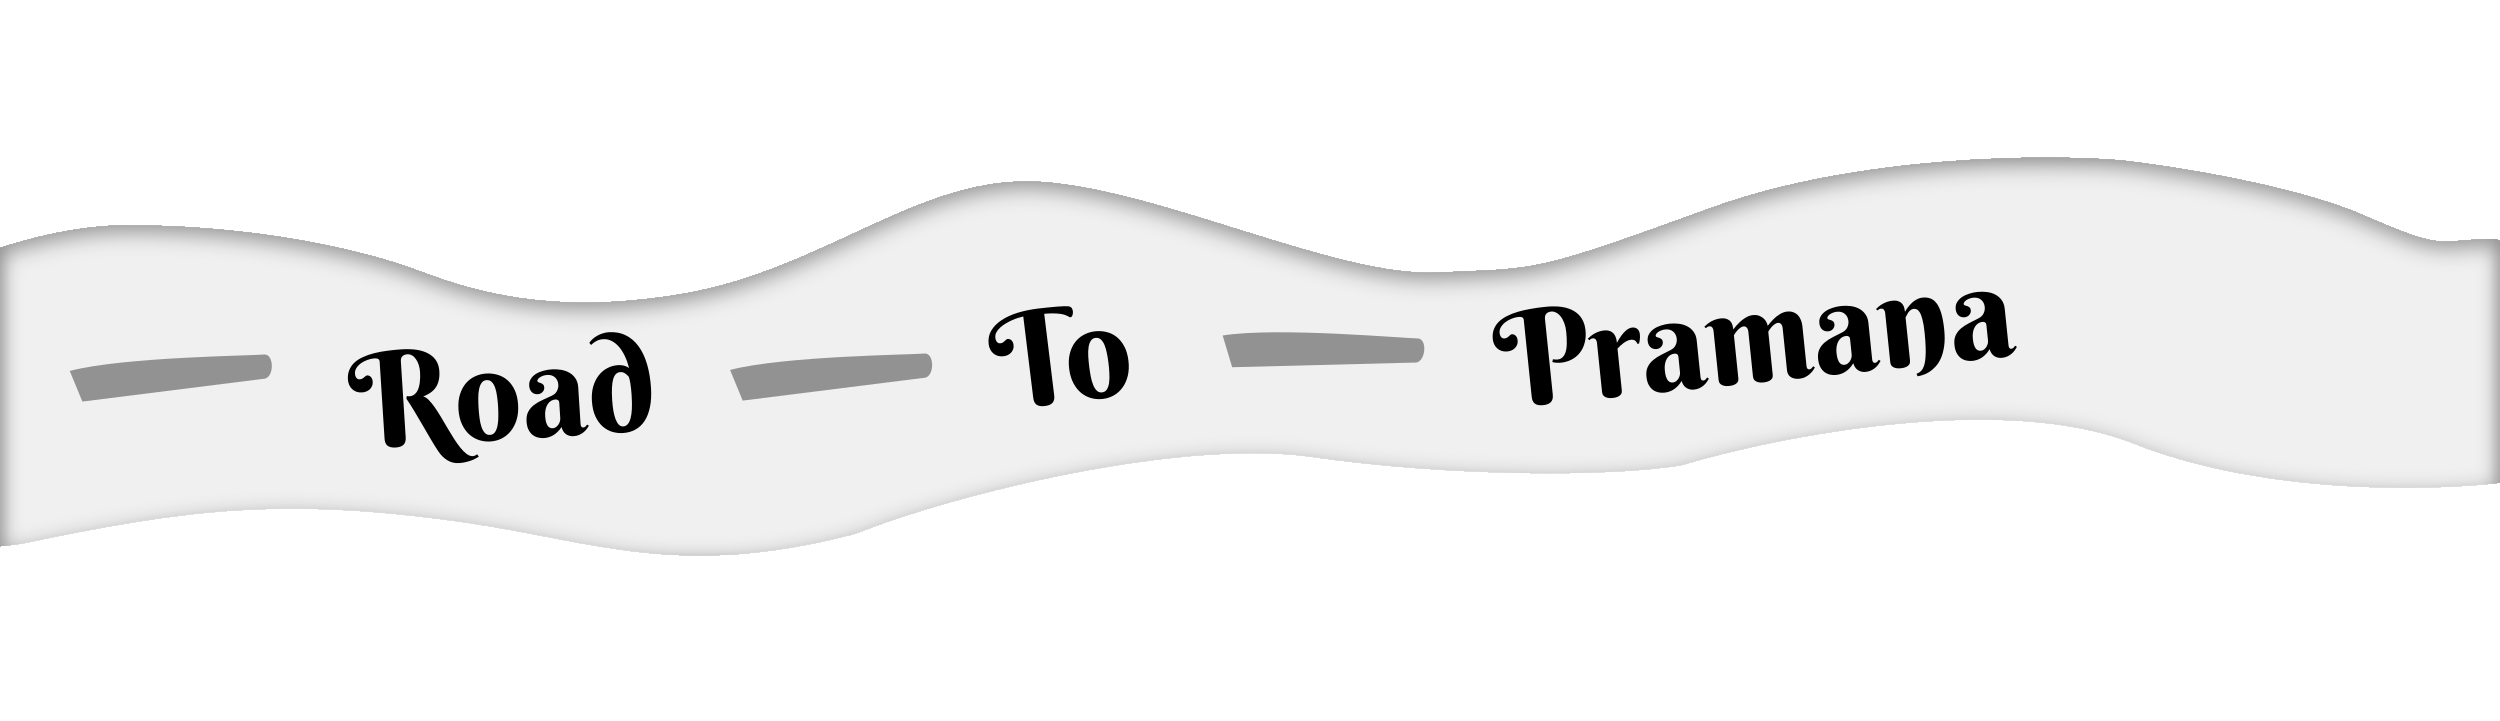
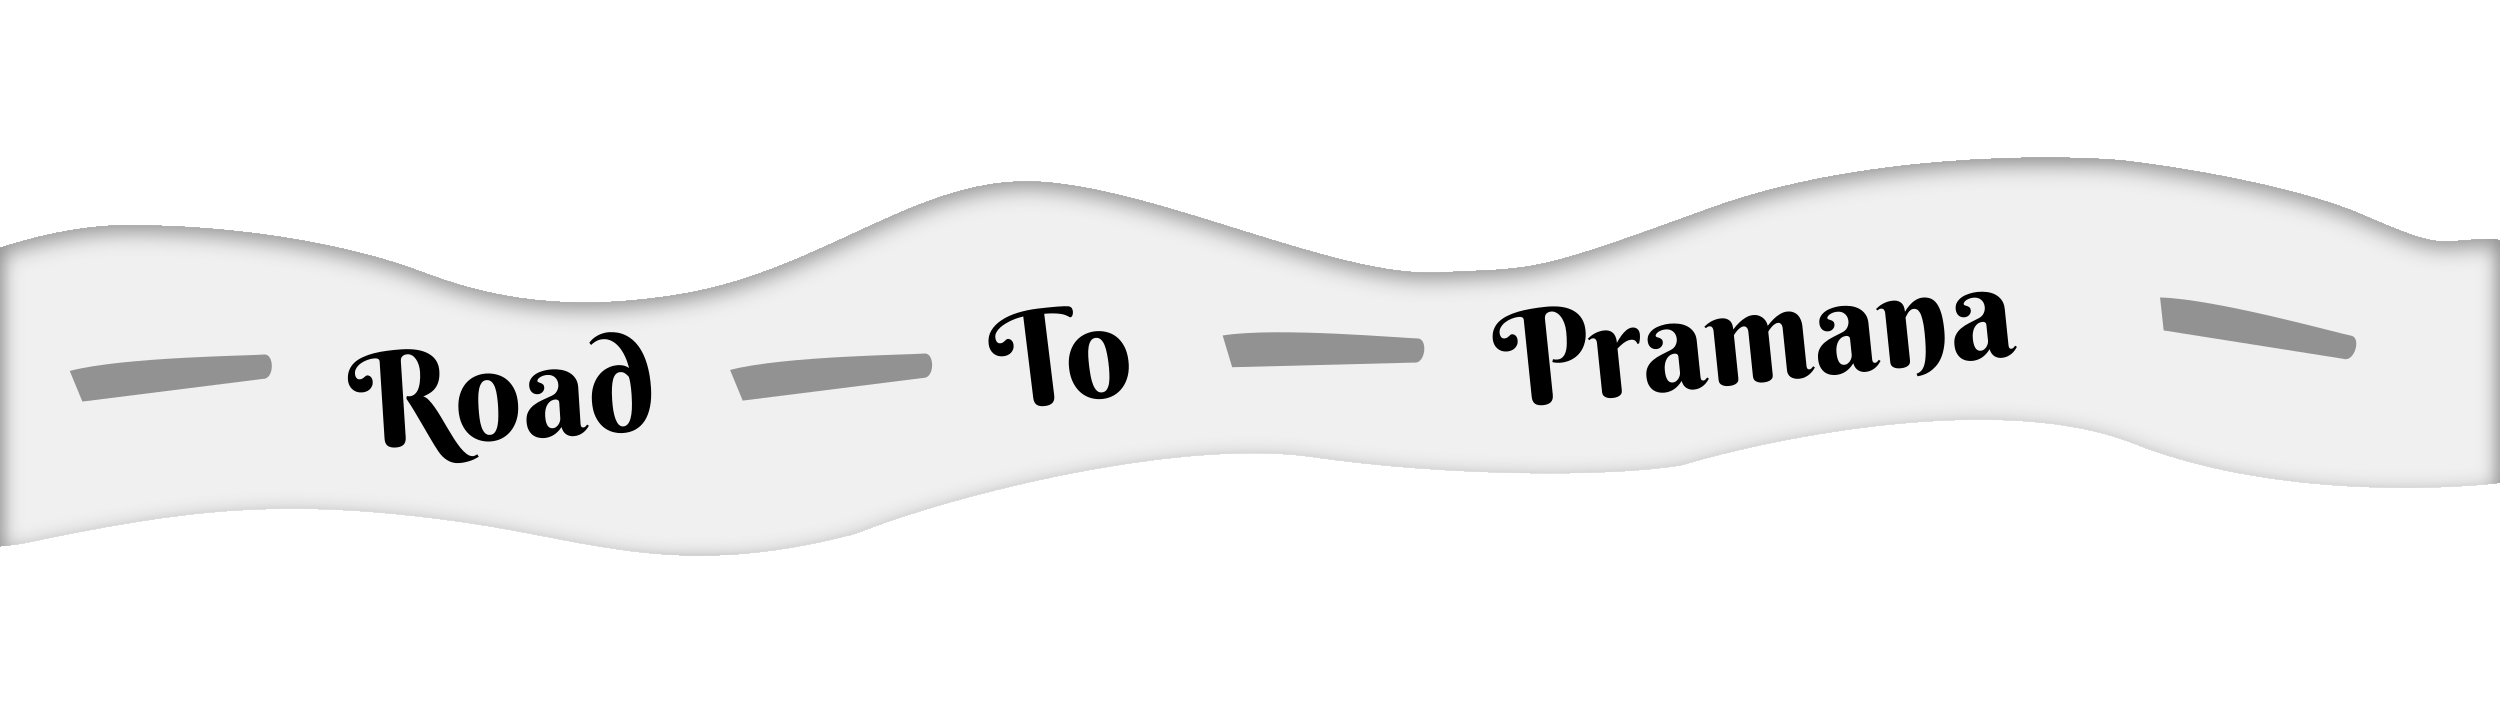
<svg xmlns="http://www.w3.org/2000/svg" width="1512" height="436" viewBox="0 0 1512 436" fill="none">
  <g filter="url(#filter0_i_74_135)">
    <path d="M78.766 136.26C12.394 135.97 -57.776 172.175 -84.565 190.314C-122.582 224.199 -92.899 290.79 -79.099 305.481C-65.299 320.173 -40.649 336.399 12.358 328.923C109.144 308.785 168.413 299.688 282.256 316.114C359.181 327.213 410.697 350.699 517.154 322.826C579.377 298.045 714.812 265.036 793.377 276.313C874.766 287.995 972.373 288.875 1017.1 281.241C1075.27 263.817 1211.42 236.828 1290.68 268.257C1369.95 299.686 1472.38 297.007 1513.7 291.739C1522.63 242.476 1533.74 144.073 1506.71 144.562C1472.93 145.173 1480.14 152.438 1428.89 130.065C1387.89 112.167 1314.25 100.558 1282.56 96.991C1236.76 93.21 1123.05 93.712 1034.56 125.958C923.936 166.266 930.601 161.981 868.925 164.908C808.706 167.766 702.785 115.244 630.159 110.092C557.533 104.939 500.038 162.57 414.104 177.563C328.169 192.555 278.111 173.102 251.221 163.133C224.331 153.164 161.731 136.622 78.766 136.26Z" fill="#F1F0F0" />
  </g>
  <path d="M159.629 214.408C153.254 215.118 74.466 215.828 42.182 224.347L49.815 242.875L159.022 229.151C162.594 229.298 164.357 225.348 164.396 221.496C164.434 217.727 162.819 214.052 159.629 214.408Z" fill="#929292" />
  <path d="M558.99 213.815C552.616 214.526 473.828 215.236 441.543 223.755L449.176 242.283L558.384 228.559C561.955 228.706 563.719 224.756 563.757 220.904C563.795 217.135 562.18 213.46 558.99 213.815Z" fill="#929292" />
+   <path d="M1421.98 203.032C1415.66 201.942 1339.78 180.713 1306.4 179.917L1308.58 199.838L1417.3 217.026C1420.69 218.16 1423.48 214.856 1424.59 211.167C1425.67 207.556 1425.14 203.578 1421.98 203.032Z" fill="#929292" />
  <path d="M857.313 204.682C850.899 204.756 772.431 197.635 739.459 202.904L745.214 222.1L855.245 219.293C858.784 219.793 860.931 216.038 861.352 212.209C861.764 208.462 860.523 204.645 857.313 204.682Z" fill="#929292" />
  <path d="M242.995 211.276C250.064 210.826 255.537 211.743 259.413 214.027C263.315 216.284 265.414 219.752 265.712 224.43C265.858 226.717 265.71 228.696 265.268 230.368C264.851 232.013 264.198 233.437 263.309 234.642C262.445 235.819 261.374 236.827 260.096 237.665C258.843 238.475 257.466 239.189 255.966 239.806C257.05 240.024 258.164 240.723 259.309 241.903C260.48 243.081 261.683 244.557 262.918 246.331C264.151 248.079 265.411 250.034 266.697 252.197C267.982 254.359 269.27 256.547 270.559 258.761C271.874 260.974 273.185 263.122 274.492 265.204C275.825 267.285 277.13 269.133 278.407 270.748C279.71 272.361 280.991 273.636 282.251 274.574C283.537 275.51 284.778 275.94 285.973 275.864C286.493 275.83 286.993 275.694 287.474 275.455C287.98 275.214 288.37 274.98 288.643 274.754L289.558 276.222C289.057 276.541 288.44 276.894 287.708 277.28C286.977 277.692 286.115 278.086 285.121 278.462C284.127 278.838 283 279.171 281.74 279.46C280.508 279.773 279.125 279.979 277.591 280.076C275.07 280.237 272.752 279.68 270.635 278.406C268.52 277.157 266.655 275.319 265.039 272.891C263.392 270.386 261.763 267.75 260.152 264.982C258.541 262.214 256.929 259.446 255.318 256.678C253.732 253.909 252.138 251.205 250.535 248.567C248.958 245.928 247.379 243.458 245.797 241.158L246.007 239.54C247.565 239.832 248.885 239.657 249.966 239.014C251.073 238.369 251.95 237.387 252.597 236.068C253.242 234.722 253.674 233.102 253.892 231.21C254.137 229.315 254.19 227.277 254.051 225.094C253.952 223.534 253.69 222.09 253.266 220.76C252.841 219.404 252.284 218.239 251.596 217.265C250.932 216.263 250.153 215.504 249.259 214.987C248.363 214.444 247.382 214.206 246.317 214.274C245.485 214.327 244.805 214.501 244.275 214.795C243.771 215.062 243.375 215.401 243.088 215.81C242.799 216.194 242.604 216.611 242.502 217.061C242.424 217.483 242.398 217.89 242.423 218.279L245.366 264.514C245.493 266.515 245.053 268.004 244.045 268.982C243.064 269.958 241.494 270.514 239.337 270.652C237.154 270.791 235.514 270.438 234.416 269.595C233.319 268.751 232.706 267.329 232.579 265.328L229.611 218.704C229.52 217.274 228.487 216.622 226.512 216.748C225.083 216.839 223.641 217.153 222.188 217.689C220.759 218.197 219.471 218.866 218.323 219.696C217.2 220.498 216.295 221.443 215.607 222.531C214.918 223.592 214.612 224.721 214.688 225.916C214.741 226.748 214.887 227.404 215.126 227.884C215.392 228.363 215.675 228.724 215.978 228.965C216.279 229.181 216.574 229.319 216.865 229.379C217.18 229.411 217.403 229.423 217.533 229.414C218.183 229.373 218.709 229.235 219.111 229.001C219.512 228.74 219.874 228.482 220.197 228.227C220.519 227.946 220.816 227.692 221.088 227.466C221.385 227.212 221.729 227.073 222.118 227.048C222.43 227.028 222.76 227.085 223.108 227.22C223.48 227.327 223.819 227.527 224.125 227.82C224.456 228.113 224.743 228.512 224.984 229.018C225.223 229.499 225.366 230.103 225.412 230.831C225.478 231.87 225.328 232.78 224.96 233.56C224.618 234.339 224.139 235.009 223.522 235.57C222.93 236.103 222.226 236.526 221.411 236.839C220.62 237.124 219.822 237.293 219.016 237.344C217.769 237.423 216.625 237.287 215.585 236.936C214.569 236.557 213.687 236.013 212.937 235.304C212.187 234.595 211.598 233.745 211.17 232.755C210.741 231.765 210.491 230.698 210.418 229.554C210.281 227.397 210.563 225.474 211.264 223.786C211.964 222.071 213.004 220.57 214.383 219.281C215.788 217.992 217.493 216.892 219.496 215.981C221.498 215.045 223.731 214.263 226.197 213.637C228.662 213.01 231.305 212.516 234.126 212.153C236.972 211.764 239.928 211.471 242.995 211.276ZM277.283 247.569C277.067 244.165 277.371 241.158 278.197 238.548C279.02 235.912 280.196 233.684 281.724 231.865C283.279 230.044 285.12 228.635 287.248 227.638C289.377 226.642 291.637 226.067 294.028 225.915C296.419 225.763 298.731 226.02 300.966 226.687C303.198 227.328 305.185 228.414 306.927 229.948C308.695 231.479 310.152 233.474 311.3 235.932C312.447 238.364 313.129 241.295 313.348 244.726C313.564 248.13 313.262 251.176 312.442 253.864C311.621 256.552 310.437 258.845 308.887 260.745C307.364 262.642 305.541 264.128 303.417 265.203C301.292 266.251 299.034 266.852 296.643 267.004C294.252 267.156 291.938 266.873 289.7 266.154C287.461 265.409 285.455 264.232 283.682 262.623C281.936 261.012 280.487 258.951 279.336 256.441C278.184 253.931 277.5 250.974 277.283 247.569ZM301.234 245.653C301.101 243.574 300.896 241.578 300.618 239.665C300.363 237.724 299.981 236.013 299.469 234.532C298.957 233.051 298.283 231.894 297.447 231.06C296.61 230.2 295.554 229.81 294.281 229.891C293.007 229.972 292.011 230.519 291.293 231.53C290.573 232.515 290.054 233.801 289.738 235.386C289.42 236.946 289.258 238.718 289.254 240.701C289.25 242.685 289.314 244.716 289.446 246.795C289.579 248.874 289.774 250.91 290.031 252.903C290.287 254.87 290.672 256.62 291.187 258.153C291.702 259.686 292.38 260.908 293.221 261.82C294.06 262.706 295.117 263.109 296.39 263.027C297.663 262.946 298.659 262.387 299.375 261.35C300.092 260.313 300.607 258.975 300.92 257.338C301.234 255.7 301.391 253.863 301.392 251.828C301.419 249.791 301.366 247.733 301.234 245.653ZM338.239 243.454C338.198 242.805 337.958 242.324 337.521 242.013C337.084 241.701 336.54 241.566 335.89 241.608C334.981 241.666 334.123 241.929 333.318 242.398C332.539 242.865 331.863 243.521 331.291 244.366C330.718 245.212 330.288 246.244 330 247.462C329.711 248.655 329.616 250.031 329.715 251.59C329.811 253.098 329.994 254.339 330.265 255.313C330.562 256.286 330.911 257.059 331.313 257.634C331.739 258.181 332.207 258.556 332.716 258.758C333.224 258.961 333.751 259.044 334.297 259.01C334.973 258.967 335.599 258.757 336.175 258.381C336.75 257.979 337.241 257.492 337.648 256.918C338.055 256.344 338.367 255.711 338.584 255.018C338.8 254.326 338.887 253.642 338.844 252.966L338.239 243.454ZM330.954 226.774C330.07 226.83 329.258 226.986 328.518 227.242C327.777 227.498 327.144 227.8 326.618 228.146C326.092 228.493 325.686 228.871 325.399 229.281C325.11 229.664 324.976 230.025 324.998 230.363C325.023 230.753 325.236 231.026 325.637 231.183C326.063 231.313 326.53 231.479 327.039 231.681C327.546 231.858 328.007 232.141 328.424 232.532C328.864 232.896 329.111 233.493 329.164 234.325C329.199 234.871 329.114 235.385 328.91 235.868C328.73 236.323 328.457 236.745 328.09 237.133C327.748 237.494 327.324 237.795 326.817 238.036C326.335 238.25 325.821 238.374 325.275 238.408C323.82 238.501 322.606 238.083 321.633 237.153C320.687 236.222 320.161 234.937 320.057 233.3C319.956 231.715 320.286 230.337 321.047 229.166C321.805 227.97 322.824 226.965 324.104 226.153C325.409 225.34 326.895 224.71 328.563 224.265C330.229 223.793 331.907 223.504 333.596 223.396C335.623 223.267 337.573 223.365 339.447 223.689C341.32 224.014 342.989 224.612 344.454 225.484C345.944 226.355 347.153 227.504 348.078 228.933C349.03 230.36 349.573 232.126 349.707 234.231L351.109 256.256C351.124 256.49 351.154 256.749 351.198 257.034C351.242 257.318 351.324 257.574 351.443 257.801C351.561 258.028 351.73 258.213 351.948 258.356C352.165 258.499 352.469 258.558 352.859 258.533C353.327 258.503 353.745 258.307 354.113 257.944C354.506 257.554 354.847 257.167 355.135 256.783L356.162 257.54C355.807 258.11 355.377 258.738 354.873 259.422C354.368 260.107 353.745 260.76 353.001 261.381C352.258 262.002 351.379 262.541 350.364 262.997C349.349 263.453 348.179 263.723 346.854 263.808C345.217 263.912 343.731 263.524 342.396 262.643C341.06 261.737 340.132 260.282 339.613 258.28C338.853 259.45 338.042 260.441 337.18 261.253C336.344 262.063 335.474 262.732 334.568 263.259C333.662 263.786 332.735 264.185 331.786 264.454C330.864 264.721 329.922 264.885 328.96 264.947C327.713 265.026 326.492 264.908 325.298 264.593C324.103 264.277 323.012 263.734 322.023 262.961C321.059 262.162 320.248 261.104 319.591 259.789C318.959 258.473 318.581 256.84 318.457 254.89C318.306 252.525 318.651 250.56 319.49 248.993C320.33 247.426 321.471 246.087 322.914 244.978C324.381 243.841 326.053 242.847 327.93 241.997C329.833 241.145 331.772 240.252 333.748 239.317C335.218 238.624 336.253 237.67 336.854 236.458C337.48 235.218 337.753 233.974 337.673 232.727C337.551 230.803 336.882 229.306 335.665 228.236C334.473 227.137 332.903 226.65 330.954 226.774ZM382.033 239.688C382.015 239.402 381.979 238.831 381.924 237.973C381.868 237.089 381.778 236.09 381.655 234.976C381.53 233.836 381.363 232.633 381.152 231.368C380.941 230.103 380.657 228.934 380.302 227.86C379.627 227.094 378.88 226.424 378.06 225.85C377.265 225.248 376.27 224.986 375.075 225.062C373.047 225.191 371.637 226.611 370.845 229.323C370.078 232.034 369.871 236.17 370.225 241.732C370.381 244.174 370.627 246.403 370.964 248.417C371.327 250.429 371.776 252.149 372.31 253.576C372.871 255.002 373.527 256.095 374.28 256.856C375.059 257.615 375.943 257.964 376.93 257.901C381.088 257.636 382.789 251.565 382.033 239.688ZM380.474 222.565C379.815 219.998 378.972 217.625 377.946 215.446C376.919 213.241 375.729 211.36 374.377 209.802C373.052 208.242 371.566 207.045 369.921 206.21C368.302 205.374 366.583 205.014 364.764 205.13C363.725 205.196 362.784 205.386 361.943 205.7C361.128 206.013 360.42 206.372 359.82 206.775C359.217 207.153 358.719 207.524 358.325 207.888C357.955 208.225 357.684 208.477 357.512 208.644L356.411 207.344C356.984 206.499 357.69 205.697 358.529 204.939C359.393 204.18 360.343 203.519 361.377 202.957C362.411 202.396 363.504 201.935 364.655 201.575C365.833 201.213 367.006 200.994 368.175 200.92C372.022 200.675 375.454 201.305 378.473 202.809C381.489 204.287 384.07 206.497 386.214 209.44C388.358 212.382 390.063 215.992 391.326 220.27C392.59 224.547 393.391 229.336 393.728 234.638C394.001 238.926 393.799 242.723 393.123 246.028C392.472 249.331 391.411 252.138 389.94 254.45C388.468 256.736 386.611 258.511 384.369 259.776C382.151 261.013 379.6 261.723 376.715 261.907C374.714 262.034 372.652 261.813 370.528 261.244C368.429 260.647 366.483 259.596 364.691 258.093C362.925 256.587 361.427 254.569 360.196 252.038C358.963 249.481 358.226 246.305 357.984 242.511C357.776 239.236 358.046 236.296 358.793 233.692C359.567 231.085 360.678 228.862 362.126 227.021C363.573 225.154 365.294 223.701 367.289 222.661C369.283 221.594 371.423 220.989 373.71 220.843C374.594 220.787 375.391 220.814 376.103 220.925C376.813 221.011 377.434 221.141 377.967 221.316C378.5 221.49 378.97 221.695 379.377 221.93C379.781 222.14 380.147 222.351 380.474 222.565Z" fill="black" />
  <path d="M631.961 245.568C629.79 245.834 628.132 245.578 626.987 244.8C625.842 244.022 625.148 242.638 624.904 240.648L618.873 191.406C618.055 191.585 617.04 191.867 615.828 192.251C614.638 192.607 613.397 193.074 612.103 193.652C610.81 194.23 609.527 194.899 608.256 195.658C606.982 196.391 605.862 197.211 604.897 198.116C603.929 198.995 603.168 199.954 602.613 200.993C602.058 202.032 601.852 203.133 601.994 204.296C602.095 205.123 602.28 205.77 602.547 206.235C602.839 206.698 603.144 207.041 603.46 207.265C603.773 207.463 604.076 207.583 604.37 207.626C604.686 207.639 604.909 207.638 605.038 207.622C605.685 207.543 606.202 207.375 606.59 207.118C606.975 206.834 607.321 206.556 607.629 206.282C607.933 205.982 608.215 205.712 608.474 205.47C608.756 205.199 609.09 205.04 609.478 204.993C609.788 204.955 610.121 204.993 610.476 205.107C610.854 205.192 611.204 205.372 611.526 205.647C611.874 205.919 612.183 206.301 612.453 206.793C612.72 207.259 612.898 207.853 612.987 208.577C613.113 209.611 613.016 210.528 612.694 211.329C612.398 212.126 611.959 212.822 611.376 213.418C610.816 213.985 610.138 214.449 609.342 214.809C608.57 215.14 607.783 215.354 606.981 215.452C605.741 215.604 604.591 215.535 603.532 215.245C602.496 214.926 601.583 214.434 600.793 213.77C600.004 213.106 599.366 212.292 598.881 211.328C598.395 210.365 598.083 209.314 597.944 208.177C597.573 205.152 598.081 202.44 599.466 200.041C600.874 197.612 602.936 195.496 605.654 193.694C608.369 191.866 611.609 190.367 615.375 189.198C619.141 188.028 623.221 187.174 627.615 186.636C629.709 186.38 631.754 186.155 633.751 185.963C635.744 185.745 637.56 185.575 639.198 185.453C640.862 185.328 642.295 185.245 643.496 185.202C644.698 185.16 645.578 185.17 646.137 185.233C646.67 185.299 647.107 185.442 647.449 185.663C647.787 185.857 648.053 186.1 648.246 186.391C648.439 186.683 648.584 187.006 648.68 187.362C648.773 187.691 648.841 188.037 648.886 188.399C648.921 188.683 648.923 189.024 648.893 189.421C648.86 189.793 648.786 190.156 648.672 190.511C648.558 190.866 648.399 191.174 648.195 191.435C647.991 191.696 647.721 191.847 647.385 191.889C647.178 191.914 646.947 191.85 646.692 191.698C646.464 191.542 646.139 191.359 645.72 191.148C645.301 190.937 644.734 190.705 644.021 190.451C643.334 190.194 642.43 189.99 641.309 189.839C640.215 189.684 638.865 189.587 637.26 189.548C635.68 189.505 633.774 189.581 631.542 189.776L637.583 239.095C637.826 241.085 637.487 242.596 636.564 243.627C635.641 244.658 634.106 245.305 631.961 245.568ZM646.63 222.992C646.215 219.606 646.343 216.586 647.015 213.933C647.684 211.254 648.728 208.961 650.148 207.056C651.593 205.147 653.349 203.633 655.416 202.514C657.483 201.395 659.705 200.69 662.083 200.399C664.461 200.108 666.785 200.23 669.055 200.765C671.321 201.275 673.368 202.244 675.196 203.673C677.05 205.099 678.621 207.005 679.91 209.392C681.197 211.753 682.049 214.64 682.467 218.052C682.881 221.438 682.758 224.497 682.095 227.228C681.433 229.959 680.383 232.317 678.948 234.303C677.538 236.286 675.804 237.876 673.747 239.073C671.686 240.243 669.467 240.974 667.089 241.265C664.711 241.557 662.384 241.409 660.108 240.822C657.829 240.209 655.758 239.151 653.895 237.647C652.058 236.141 650.491 234.168 649.195 231.73C647.9 229.291 647.044 226.378 646.63 222.992ZM670.427 219.684C670.174 217.616 669.853 215.635 669.463 213.741C669.097 211.819 668.615 210.133 668.017 208.684C667.42 207.236 666.68 206.12 665.797 205.336C664.911 204.526 663.834 204.199 662.568 204.354C661.301 204.509 660.339 205.112 659.68 206.164C659.019 207.189 658.576 208.503 658.353 210.104C658.126 211.68 658.068 213.458 658.18 215.438C658.291 217.419 658.473 219.443 658.727 221.511C658.98 223.578 659.293 225.6 659.666 227.574C660.036 229.523 660.523 231.247 661.126 232.748C661.73 234.248 662.478 235.429 663.371 236.29C664.26 237.126 665.338 237.466 666.605 237.311C667.871 237.156 668.832 236.539 669.487 235.462C670.142 234.385 670.578 233.02 670.796 231.366C671.013 229.713 671.063 227.87 670.945 225.838C670.853 223.803 670.681 221.752 670.427 219.684Z" fill="black" />
  <path d="M939.119 238.671C939.325 240.665 938.943 242.171 937.975 243.187C937.032 244.2 935.486 244.818 933.336 245.04C931.16 245.264 929.507 244.976 928.377 244.177C927.247 243.377 926.58 241.98 926.374 239.985L921.581 193.513C921.434 192.088 920.376 191.477 918.408 191.68C916.983 191.827 915.555 192.197 914.124 192.79C912.716 193.354 911.455 194.073 910.341 194.947C909.25 195.792 908.382 196.772 907.738 197.886C907.091 198.973 906.829 200.113 906.952 201.305C907.037 202.134 907.209 202.784 907.467 203.254C907.751 203.722 908.049 204.071 908.36 204.301C908.669 204.505 908.97 204.631 909.263 204.679C909.579 204.699 909.802 204.702 909.932 204.689C910.579 204.622 911.1 204.464 911.493 204.214C911.883 203.938 912.235 203.666 912.548 203.398C912.858 203.104 913.144 202.839 913.408 202.602C913.695 202.337 914.033 202.184 914.421 202.144C914.732 202.112 915.064 202.157 915.417 202.277C915.793 202.369 916.139 202.556 916.456 202.838C916.799 203.117 917.101 203.504 917.361 204.001C917.619 204.472 917.786 205.07 917.861 205.795C917.968 206.831 917.852 207.746 917.515 208.54C917.204 209.332 916.752 210.02 916.158 210.605C915.587 211.161 914.9 211.611 914.098 211.956C913.319 212.272 912.528 212.471 911.725 212.554C910.481 212.682 909.333 212.591 908.28 212.281C907.25 211.942 906.347 211.433 905.57 210.754C904.793 210.075 904.171 209.249 903.705 208.276C903.238 207.303 902.945 206.247 902.828 205.107C902.606 202.957 902.813 201.025 903.447 199.31C904.079 197.569 905.059 196.028 906.387 194.687C907.741 193.343 909.401 192.177 911.367 191.189C913.331 190.175 915.532 189.306 917.971 188.584C920.409 187.861 923.031 187.263 925.836 186.791C928.664 186.29 931.606 185.881 934.663 185.566C942.072 184.802 947.827 185.648 951.929 188.105C956.028 190.536 958.351 194.407 958.899 199.717C959.166 202.307 959.053 204.636 958.559 206.703C958.091 208.767 957.349 210.584 956.333 212.155C955.34 213.698 954.14 214.999 952.731 216.061C951.319 217.097 949.83 217.892 948.264 218.446C946.698 219 945.095 219.323 943.455 219.413C941.841 219.501 940.308 219.358 938.856 218.984L939.227 217.257C941.232 217.653 942.827 217.514 944.015 216.842C945.225 216.141 946.107 215.043 946.659 213.546C947.238 212.046 947.544 210.195 947.579 207.992C947.639 205.787 947.535 203.376 947.265 200.76C947.062 198.791 946.67 197.025 946.09 195.462C945.507 193.873 944.795 192.545 943.952 191.48C943.135 190.413 942.215 189.618 941.192 189.095C940.193 188.543 939.162 188.322 938.1 188.432C937.271 188.517 936.598 188.718 936.081 189.033C935.587 189.319 935.204 189.673 934.934 190.094C934.686 190.486 934.52 190.909 934.436 191.362C934.375 191.787 934.352 192.196 934.366 192.587L939.119 238.671ZM977.906 207.339C978.736 205.735 979.644 204.266 980.633 202.934C981.046 202.368 981.499 201.811 981.992 201.262C982.485 200.714 982.997 200.216 983.526 199.769C984.082 199.319 984.659 198.945 985.256 198.648C985.854 198.351 986.464 198.17 987.085 198.106C988.407 197.97 989.484 198.264 990.318 198.99C991.15 199.69 991.639 200.752 991.786 202.176C991.877 203.057 991.887 203.92 991.817 204.765C991.77 205.581 991.6 206.594 991.306 207.802L990.218 207.914C989.979 207.127 989.549 206.504 988.925 206.045C988.299 205.56 987.442 205.373 986.354 205.486C985.551 205.568 984.777 205.805 984.032 206.196C983.284 206.561 982.558 207.003 981.852 207.521C981.172 208.036 980.522 208.587 979.902 209.175C979.308 209.76 978.763 210.313 978.267 210.836L980.868 236.053C980.902 236.39 980.892 236.797 980.836 237.274C980.781 237.751 980.567 238.218 980.196 238.675C979.85 239.13 979.29 239.541 978.516 239.909C977.771 240.3 976.712 240.566 975.339 240.708C973.966 240.849 972.861 240.793 972.023 240.539C971.214 240.308 970.58 239.994 970.12 239.597C969.66 239.199 969.354 238.772 969.202 238.317C969.051 237.861 968.96 237.491 968.931 237.206L965.837 207.209C965.759 206.458 965.511 205.829 965.093 205.322C964.697 204.787 964.085 204.562 963.256 204.648C962.816 204.693 962.448 204.81 962.153 204.997C961.858 205.184 961.544 205.439 961.211 205.762L960.295 204.874C960.84 204.321 961.451 203.774 962.128 203.232C962.829 202.663 963.588 202.153 964.405 201.702C965.222 201.251 966.111 200.858 967.072 200.523C968.032 200.189 969.056 199.965 970.144 199.853C971.258 199.738 972.22 199.796 973.029 200.027C973.861 200.229 974.549 200.551 975.092 200.992C975.658 201.405 976.114 201.895 976.461 202.461C976.807 203.028 977.077 203.615 977.271 204.223C977.488 204.803 977.638 205.377 977.723 205.944C977.805 206.485 977.866 206.95 977.906 207.339ZM1015.09 215.638C1015.02 214.991 1014.76 214.52 1014.31 214.226C1013.86 213.932 1013.31 213.818 1012.67 213.885C1011.76 213.979 1010.91 214.275 1010.13 214.775C1009.37 215.273 1008.72 215.955 1008.18 216.822C1007.64 217.689 1007.25 218.737 1007.01 219.966C1006.77 221.169 1006.73 222.548 1006.89 224.102C1007.04 225.605 1007.28 226.837 1007.58 227.8C1007.92 228.761 1008.3 229.52 1008.72 230.078C1009.17 230.608 1009.65 230.964 1010.17 231.147C1010.68 231.329 1011.21 231.392 1011.76 231.336C1012.43 231.267 1013.05 231.033 1013.61 230.635C1014.17 230.21 1014.64 229.704 1015.02 229.114C1015.41 228.525 1015.69 227.88 1015.88 227.18C1016.07 226.48 1016.13 225.793 1016.06 225.119L1015.09 215.638ZM1007.15 199.256C1006.27 199.347 1005.47 199.535 1004.74 199.82C1004.01 200.104 1003.39 200.43 1002.87 200.797C1002.36 201.164 1001.97 201.558 1001.7 201.979C1001.43 202.373 1001.31 202.739 1001.34 203.076C1001.38 203.464 1001.61 203.729 1002.01 203.871C1002.44 203.983 1002.92 204.131 1003.43 204.313C1003.95 204.47 1004.42 204.735 1004.85 205.109C1005.31 205.455 1005.58 206.043 1005.66 206.872C1005.72 207.416 1005.65 207.933 1005.47 208.423C1005.31 208.885 1005.05 209.317 1004.7 209.72C1004.37 210.094 1003.96 210.411 1003.46 210.672C1002.99 210.904 1002.48 211.048 1001.93 211.104C1000.48 211.254 999.255 210.883 998.247 209.992C997.264 209.099 996.689 207.836 996.521 206.204C996.358 204.624 996.633 203.234 997.347 202.035C998.059 200.81 999.038 199.766 1000.28 198.905C1001.56 198.04 1003.02 197.353 1004.67 196.843C1006.31 196.306 1007.98 195.951 1009.66 195.778C1011.68 195.569 1013.63 195.59 1015.52 195.841C1017.4 196.092 1019.09 196.624 1020.59 197.438C1022.12 198.25 1023.37 199.351 1024.35 200.742C1025.36 202.131 1025.97 203.874 1026.18 205.972L1028.45 227.926C1028.47 228.159 1028.51 228.417 1028.57 228.699C1028.62 228.981 1028.71 229.234 1028.84 229.456C1028.97 229.679 1029.15 229.857 1029.37 229.991C1029.59 230.125 1029.9 230.172 1030.29 230.132C1030.75 230.084 1031.16 229.871 1031.52 229.495C1031.89 229.089 1032.22 228.689 1032.49 228.294L1033.55 229.01C1033.22 229.594 1032.81 230.238 1032.33 230.942C1031.86 231.646 1031.26 232.322 1030.54 232.972C1029.82 233.623 1028.96 234.195 1027.97 234.691C1026.97 235.186 1025.81 235.502 1024.49 235.638C1022.86 235.807 1021.36 235.477 1019.99 234.649C1018.62 233.796 1017.64 232.379 1017.04 230.398C1016.33 231.598 1015.56 232.62 1014.73 233.465C1013.92 234.307 1013.08 235.009 1012.19 235.571C1011.31 236.134 1010.4 236.568 1009.46 236.874C1008.55 237.178 1007.62 237.379 1006.66 237.478C1005.41 237.606 1004.19 237.536 1002.98 237.267C1001.78 236.999 1000.67 236.499 999.648 235.766C998.653 235.004 997.802 233.98 997.093 232.691C996.41 231.401 995.968 229.784 995.768 227.841C995.525 225.484 995.792 223.506 996.569 221.907C997.347 220.308 998.435 218.926 999.833 217.761C1001.25 216.567 1002.89 215.509 1004.73 214.586C1006.6 213.66 1008.5 212.692 1010.44 211.68C1011.88 210.93 1012.88 209.937 1013.43 208.701C1014.01 207.438 1014.23 206.184 1014.1 204.941C1013.9 203.024 1013.18 201.554 1011.92 200.532C1010.68 199.481 1009.1 199.056 1007.15 199.256ZM1072.14 226.64C1072.18 226.977 1072.17 227.384 1072.11 227.861C1072.05 228.337 1071.84 228.805 1071.47 229.262C1071.12 229.716 1070.56 230.127 1069.79 230.495C1069.02 230.889 1067.95 231.157 1066.57 231.298C1065.2 231.44 1064.1 231.384 1063.26 231.13C1062.45 230.899 1061.81 230.585 1061.35 230.187C1060.92 229.787 1060.63 229.359 1060.48 228.903C1060.32 228.448 1060.23 228.077 1060.2 227.793L1057.37 200.321C1057.33 199.958 1057.24 199.601 1057.1 199.249C1056.96 198.871 1056.77 198.538 1056.53 198.248C1056.29 197.959 1056.01 197.739 1055.68 197.59C1055.34 197.415 1054.97 197.349 1054.56 197.391C1053.86 197.463 1053.19 197.741 1052.56 198.225C1051.93 198.683 1051.34 199.202 1050.8 199.782C1050.28 200.359 1049.83 200.929 1049.44 201.492C1049.08 202.053 1048.82 202.472 1048.67 202.75L1051.35 228.784C1051.39 229.121 1051.38 229.528 1051.32 230.005C1051.27 230.481 1051.05 230.949 1050.68 231.406C1050.34 231.86 1049.78 232.271 1049 232.639C1048.26 233.03 1047.2 233.297 1045.82 233.438C1044.45 233.58 1043.35 233.524 1042.51 233.27C1041.7 233.039 1041.07 232.725 1040.61 232.327C1040.15 231.93 1039.84 231.503 1039.69 231.047C1039.54 230.592 1039.45 230.221 1039.42 229.936L1036.32 199.939C1036.24 199.188 1036 198.559 1035.58 198.053C1035.18 197.517 1034.57 197.293 1033.74 197.378C1033.3 197.424 1032.93 197.54 1032.64 197.727C1032.34 197.915 1032.03 198.17 1031.7 198.492L1030.78 197.605C1031.33 197.051 1031.94 196.504 1032.61 195.963C1033.31 195.393 1034.07 194.883 1034.89 194.432C1035.71 193.981 1036.6 193.589 1037.56 193.254C1038.52 192.919 1039.54 192.696 1040.63 192.584C1042.31 192.41 1043.65 192.56 1044.64 193.034C1045.63 193.482 1046.39 194.071 1046.91 194.803C1047.43 195.535 1047.77 196.324 1047.94 197.171C1048.12 197.989 1048.25 198.683 1048.31 199.253C1049.38 197.755 1050.56 196.389 1051.85 195.157C1052.37 194.632 1052.95 194.114 1053.58 193.605C1054.23 193.092 1054.9 192.63 1055.59 192.219C1056.28 191.781 1057 191.419 1057.76 191.131C1058.51 190.844 1059.28 190.66 1060.06 190.58C1061.56 190.425 1062.87 190.565 1063.99 190.999C1065.11 191.434 1066.03 192.006 1066.76 192.716C1067.48 193.401 1068.03 194.156 1068.4 194.981C1068.8 195.778 1069.03 196.487 1069.1 197.109C1070.2 195.608 1071.38 194.243 1072.64 193.013C1073.16 192.488 1073.74 191.97 1074.36 191.461C1074.99 190.951 1075.65 190.49 1076.34 190.079C1077.06 189.638 1077.78 189.276 1078.51 188.991C1079.26 188.704 1080.03 188.52 1080.81 188.44C1082.31 188.285 1083.62 188.438 1084.74 188.898C1085.86 189.333 1086.79 189.97 1087.53 190.81C1088.27 191.649 1088.84 192.625 1089.25 193.735C1089.67 194.843 1089.95 195.966 1090.07 197.106L1092.55 221.158C1092.57 221.391 1092.61 221.649 1092.66 221.931C1092.72 222.188 1092.81 222.44 1092.94 222.689C1093.07 222.911 1093.24 223.089 1093.47 223.223C1093.71 223.355 1094.02 223.402 1094.38 223.364C1094.88 223.313 1095.3 223.1 1095.65 222.723C1096 222.32 1096.33 221.92 1096.63 221.523L1097.65 222.242C1097.34 222.824 1096.92 223.482 1096.4 224.217C1095.87 224.926 1095.22 225.621 1094.45 226.303C1093.71 226.981 1092.81 227.571 1091.77 228.072C1090.75 228.596 1089.56 228.927 1088.22 229.066C1087.08 229.184 1086.06 229.131 1085.18 228.908C1084.32 228.709 1083.57 228.394 1082.92 227.963C1082.3 227.504 1081.81 226.952 1081.45 226.308C1081.1 225.638 1080.88 224.914 1080.8 224.137L1078.12 198.181C1078.08 197.818 1077.99 197.461 1077.85 197.109C1077.71 196.731 1077.52 196.398 1077.28 196.108C1077.06 195.816 1076.79 195.595 1076.46 195.446C1076.13 195.271 1075.76 195.205 1075.34 195.247C1074.64 195.319 1073.97 195.599 1073.31 196.085C1072.68 196.543 1072.09 197.062 1071.55 197.642C1071.03 198.219 1070.59 198.787 1070.23 199.348C1069.87 199.909 1069.61 200.328 1069.46 200.606L1072.14 226.64ZM1118.91 204.93C1118.84 204.283 1118.59 203.812 1118.14 203.518C1117.69 203.224 1117.14 203.11 1116.49 203.177C1115.59 203.271 1114.74 203.567 1113.95 204.067C1113.19 204.565 1112.54 205.247 1112 206.114C1111.46 206.981 1111.08 208.029 1110.84 209.258C1110.59 210.461 1110.55 211.84 1110.71 213.394C1110.87 214.897 1111.1 216.129 1111.41 217.092C1111.74 218.053 1112.12 218.812 1112.55 219.37C1112.99 219.9 1113.48 220.256 1113.99 220.439C1114.51 220.621 1115.04 220.684 1115.58 220.628C1116.26 220.559 1116.87 220.325 1117.43 219.927C1117.99 219.503 1118.46 218.996 1118.85 218.406C1119.23 217.817 1119.52 217.172 1119.71 216.472C1119.9 215.772 1119.96 215.085 1119.89 214.411L1118.91 204.93ZM1110.98 188.548C1110.1 188.639 1109.29 188.827 1108.56 189.112C1107.83 189.397 1107.21 189.722 1106.7 190.089C1106.19 190.456 1105.8 190.85 1105.52 191.271C1105.25 191.665 1105.13 192.031 1105.17 192.368C1105.21 192.756 1105.43 193.021 1105.84 193.163C1106.27 193.275 1106.74 193.423 1107.26 193.605C1107.77 193.762 1108.24 194.027 1108.68 194.402C1109.13 194.747 1109.4 195.335 1109.49 196.164C1109.54 196.708 1109.48 197.225 1109.29 197.715C1109.13 198.177 1108.87 198.609 1108.52 199.012C1108.19 199.386 1107.78 199.703 1107.29 199.964C1106.81 200.196 1106.3 200.34 1105.76 200.396C1104.31 200.546 1103.08 200.175 1102.07 199.284C1101.09 198.391 1100.51 197.128 1100.35 195.496C1100.18 193.916 1100.46 192.526 1101.17 191.327C1101.88 190.102 1102.86 189.058 1104.11 188.197C1105.38 187.332 1106.84 186.645 1108.49 186.135C1110.14 185.598 1111.8 185.243 1113.49 185.07C1115.51 184.861 1117.46 184.882 1119.34 185.133C1121.23 185.384 1122.92 185.916 1124.42 186.73C1125.94 187.542 1127.19 188.643 1128.17 190.034C1129.18 191.423 1129.79 193.166 1130.01 195.264L1132.27 217.218C1132.3 217.451 1132.34 217.709 1132.39 217.991C1132.45 218.274 1132.54 218.526 1132.67 218.748C1132.79 218.971 1132.97 219.149 1133.19 219.283C1133.42 219.417 1133.72 219.464 1134.11 219.424C1134.58 219.376 1134.99 219.164 1135.34 218.787C1135.72 218.381 1136.04 217.981 1136.32 217.587L1137.37 218.302C1137.04 218.886 1136.64 219.53 1136.16 220.234C1135.68 220.938 1135.08 221.615 1134.36 222.265C1133.65 222.915 1132.79 223.487 1131.79 223.983C1130.8 224.478 1129.64 224.794 1128.32 224.93C1126.69 225.099 1125.18 224.769 1123.82 223.941C1122.45 223.088 1121.46 221.671 1120.87 219.691C1120.15 220.89 1119.38 221.912 1118.55 222.757C1117.75 223.599 1116.9 224.301 1116.02 224.864C1115.13 225.426 1114.22 225.86 1113.29 226.166C1112.38 226.47 1111.44 226.671 1110.48 226.77C1109.24 226.898 1108.01 226.828 1106.81 226.56C1105.6 226.291 1104.49 225.791 1103.47 225.058C1102.48 224.297 1101.63 223.272 1100.92 221.984C1100.23 220.693 1099.79 219.076 1099.59 217.133C1099.35 214.776 1099.62 212.798 1100.39 211.199C1101.17 209.6 1102.26 208.219 1103.66 207.053C1105.08 205.86 1106.71 204.801 1108.55 203.878C1110.42 202.952 1112.32 201.984 1114.26 200.972C1115.7 200.222 1116.7 199.229 1117.25 197.994C1117.83 196.73 1118.05 195.476 1117.93 194.233C1117.73 192.316 1117 190.846 1115.74 189.824C1114.51 188.773 1112.92 188.348 1110.98 188.548ZM1163.99 201.067C1163.65 197.803 1163.23 195.216 1162.71 193.305C1162.23 191.366 1161.68 189.916 1161.09 188.957C1160.49 187.971 1159.88 187.354 1159.25 187.104C1158.62 186.829 1157.99 186.723 1157.37 186.788C1156.62 186.865 1155.97 187.142 1155.41 187.618C1154.88 188.065 1154.43 188.57 1154.04 189.134C1153.68 189.695 1153.37 190.25 1153.11 190.8C1152.88 191.348 1152.67 191.762 1152.49 192.042L1155.17 217.998C1155.2 218.335 1155.2 218.755 1155.14 219.258C1155.09 219.735 1154.87 220.215 1154.51 220.698C1154.16 221.152 1153.6 221.564 1152.83 221.931C1152.08 222.322 1151.02 222.589 1149.65 222.73C1148.28 222.872 1147.17 222.816 1146.33 222.562C1145.52 222.331 1144.89 222.017 1144.43 221.619C1143.97 221.222 1143.66 220.795 1143.51 220.339C1143.36 219.884 1143.27 219.514 1143.24 219.229L1140.15 189.231C1140.07 188.48 1139.82 187.851 1139.4 187.345C1139.01 186.81 1138.39 186.585 1137.57 186.67C1137.13 186.716 1136.76 186.832 1136.46 187.02C1136.17 187.207 1135.85 187.462 1135.52 187.784L1134.6 186.897C1135.15 186.343 1135.76 185.796 1136.44 185.255C1137.14 184.685 1137.9 184.175 1138.71 183.724C1139.53 183.273 1140.42 182.881 1141.38 182.546C1142.34 182.211 1143.37 181.988 1144.45 181.876C1146.14 181.702 1147.48 181.852 1148.47 182.326C1149.46 182.774 1150.21 183.363 1150.73 184.095C1151.25 184.827 1151.59 185.616 1151.76 186.463C1151.95 187.281 1152.07 187.975 1152.13 188.545C1152.95 187.073 1153.91 185.731 1155.01 184.517C1155.46 184 1155.96 183.491 1156.51 182.989C1157.08 182.484 1157.69 182.029 1158.33 181.623C1158.99 181.188 1159.69 180.828 1160.42 180.544C1161.17 180.256 1161.95 180.071 1162.76 179.988C1164.52 179.807 1166.11 179.983 1167.52 180.518C1168.96 181.05 1170.23 182.058 1171.33 183.542C1172.42 185.025 1173.35 187.05 1174.12 189.616C1174.87 192.155 1175.45 195.355 1175.85 199.215C1176.24 202.971 1176.24 206.27 1175.85 209.111C1175.46 211.952 1174.83 214.4 1173.94 216.455C1173.05 218.51 1171.98 220.217 1170.74 221.576C1169.49 222.961 1168.21 224.076 1166.88 224.92C1165.55 225.763 1164.25 226.381 1162.99 226.774C1161.75 227.19 1160.66 227.459 1159.73 227.581L1159.14 226.032C1159.9 225.77 1160.58 225.412 1161.19 224.957C1161.82 224.499 1162.37 223.866 1162.84 223.059C1163.3 222.251 1163.69 221.256 1163.98 220.074C1164.28 218.865 1164.48 217.379 1164.58 215.614C1164.72 213.846 1164.72 211.777 1164.61 209.406C1164.52 207.007 1164.31 204.227 1163.99 201.067ZM1201.36 196.427C1201.3 195.779 1201.04 195.308 1200.59 195.014C1200.14 194.72 1199.59 194.607 1198.94 194.673C1198.04 194.767 1197.19 195.064 1196.41 195.564C1195.65 196.061 1195 196.743 1194.46 197.61C1193.92 198.477 1193.53 199.525 1193.29 200.754C1193.05 201.958 1193.01 203.336 1193.17 204.89C1193.32 206.393 1193.55 207.626 1193.86 208.589C1194.2 209.549 1194.58 210.308 1195 210.867C1195.45 211.397 1195.93 211.753 1196.44 211.935C1196.96 212.117 1197.49 212.181 1198.04 212.124C1198.71 212.055 1199.33 211.821 1199.89 211.423C1200.45 210.999 1200.92 210.492 1201.3 209.903C1201.69 209.313 1201.97 208.668 1202.16 207.968C1202.35 207.268 1202.41 206.581 1202.34 205.908L1201.36 196.427ZM1193.43 180.045C1192.55 180.136 1191.74 180.323 1191.01 180.608C1190.28 180.893 1189.66 181.219 1189.15 181.586C1188.64 181.952 1188.25 182.346 1187.98 182.767C1187.7 183.162 1187.59 183.527 1187.62 183.864C1187.66 184.253 1187.88 184.518 1188.29 184.659C1188.72 184.772 1189.19 184.919 1189.71 185.101C1190.22 185.258 1190.7 185.523 1191.13 185.898C1191.58 186.244 1191.85 186.831 1191.94 187.66C1191.99 188.204 1191.93 188.721 1191.75 189.211C1191.58 189.673 1191.33 190.105 1190.98 190.508C1190.65 190.882 1190.24 191.2 1189.74 191.46C1189.27 191.692 1188.76 191.836 1188.21 191.893C1186.76 192.042 1185.53 191.672 1184.52 190.781C1183.54 189.887 1182.97 188.624 1182.8 186.992C1182.64 185.412 1182.91 184.023 1183.62 182.823C1184.34 181.598 1185.32 180.554 1186.56 179.693C1187.83 178.829 1189.29 178.141 1190.94 177.631C1192.59 177.095 1194.25 176.74 1195.94 176.566C1197.96 176.358 1199.91 176.379 1201.8 176.629C1203.68 176.88 1205.37 177.413 1206.87 178.227C1208.39 179.038 1209.65 180.14 1210.63 181.531C1211.63 182.919 1212.25 184.662 1212.46 186.76L1214.73 208.714C1214.75 208.947 1214.79 209.205 1214.85 209.487C1214.9 209.77 1214.99 210.022 1215.12 210.245C1215.25 210.467 1215.42 210.645 1215.65 210.779C1215.87 210.913 1216.18 210.96 1216.56 210.92C1217.03 210.872 1217.44 210.66 1217.79 210.283C1218.17 209.878 1218.5 209.477 1218.77 209.083L1219.83 209.799C1219.49 210.383 1219.09 211.026 1218.61 211.73C1218.13 212.434 1217.54 213.111 1216.82 213.761C1216.1 214.411 1215.24 214.984 1214.25 215.479C1213.25 215.974 1212.09 216.29 1210.77 216.427C1209.14 216.595 1207.64 216.265 1206.27 215.438C1204.9 214.584 1203.92 213.167 1203.32 211.187C1202.6 212.386 1201.83 213.408 1201 214.253C1200.2 215.095 1199.36 215.797 1198.47 216.36C1197.59 216.922 1196.68 217.356 1195.74 217.663C1194.83 217.966 1193.89 218.167 1192.94 218.266C1191.69 218.394 1190.47 218.324 1189.26 218.056C1188.06 217.787 1186.94 217.287 1185.93 216.554C1184.93 215.793 1184.08 214.768 1183.37 213.48C1182.69 212.189 1182.25 210.572 1182.05 208.629C1181.8 206.272 1182.07 204.294 1182.85 202.695C1183.62 201.097 1184.71 199.715 1186.11 198.55C1187.53 197.356 1189.16 196.297 1191.01 195.374C1192.87 194.449 1194.78 193.48 1196.71 192.469C1198.16 191.718 1199.15 190.725 1199.71 189.49C1200.28 188.226 1200.51 186.972 1200.38 185.729C1200.18 183.812 1199.45 182.343 1198.2 181.32C1196.96 180.27 1195.37 179.844 1193.43 180.045Z" fill="black" />
  <defs>
    <filter id="filter0_i_74_135" x="-103.201" y="95.387" width="1626.93" height="244.566" filterUnits="userSpaceOnUse" color-interpolation-filters="sRGB">
      <feFlood flood-opacity="0" result="BackgroundImageFix" />
      <feBlend mode="normal" in="SourceGraphic" in2="BackgroundImageFix" result="shape" />
      <feColorMatrix in="SourceAlpha" type="matrix" values="0 0 0 0 0 0 0 0 0 0 0 0 0 0 0 0 0 0 127 0" result="hardAlpha" />
      <feOffset dy="4" />
      <feGaussianBlur stdDeviation="6.8" />
      <feComposite in2="hardAlpha" operator="arithmetic" k2="-1" k3="1" />
      <feColorMatrix type="matrix" values="0 0 0 0 0 0 0 0 0 0 0 0 0 0 0 0 0 0 0.4 0" />
      <feBlend mode="normal" in2="shape" result="effect1_innerShadow_74_135" />
    </filter>
  </defs>
</svg>
